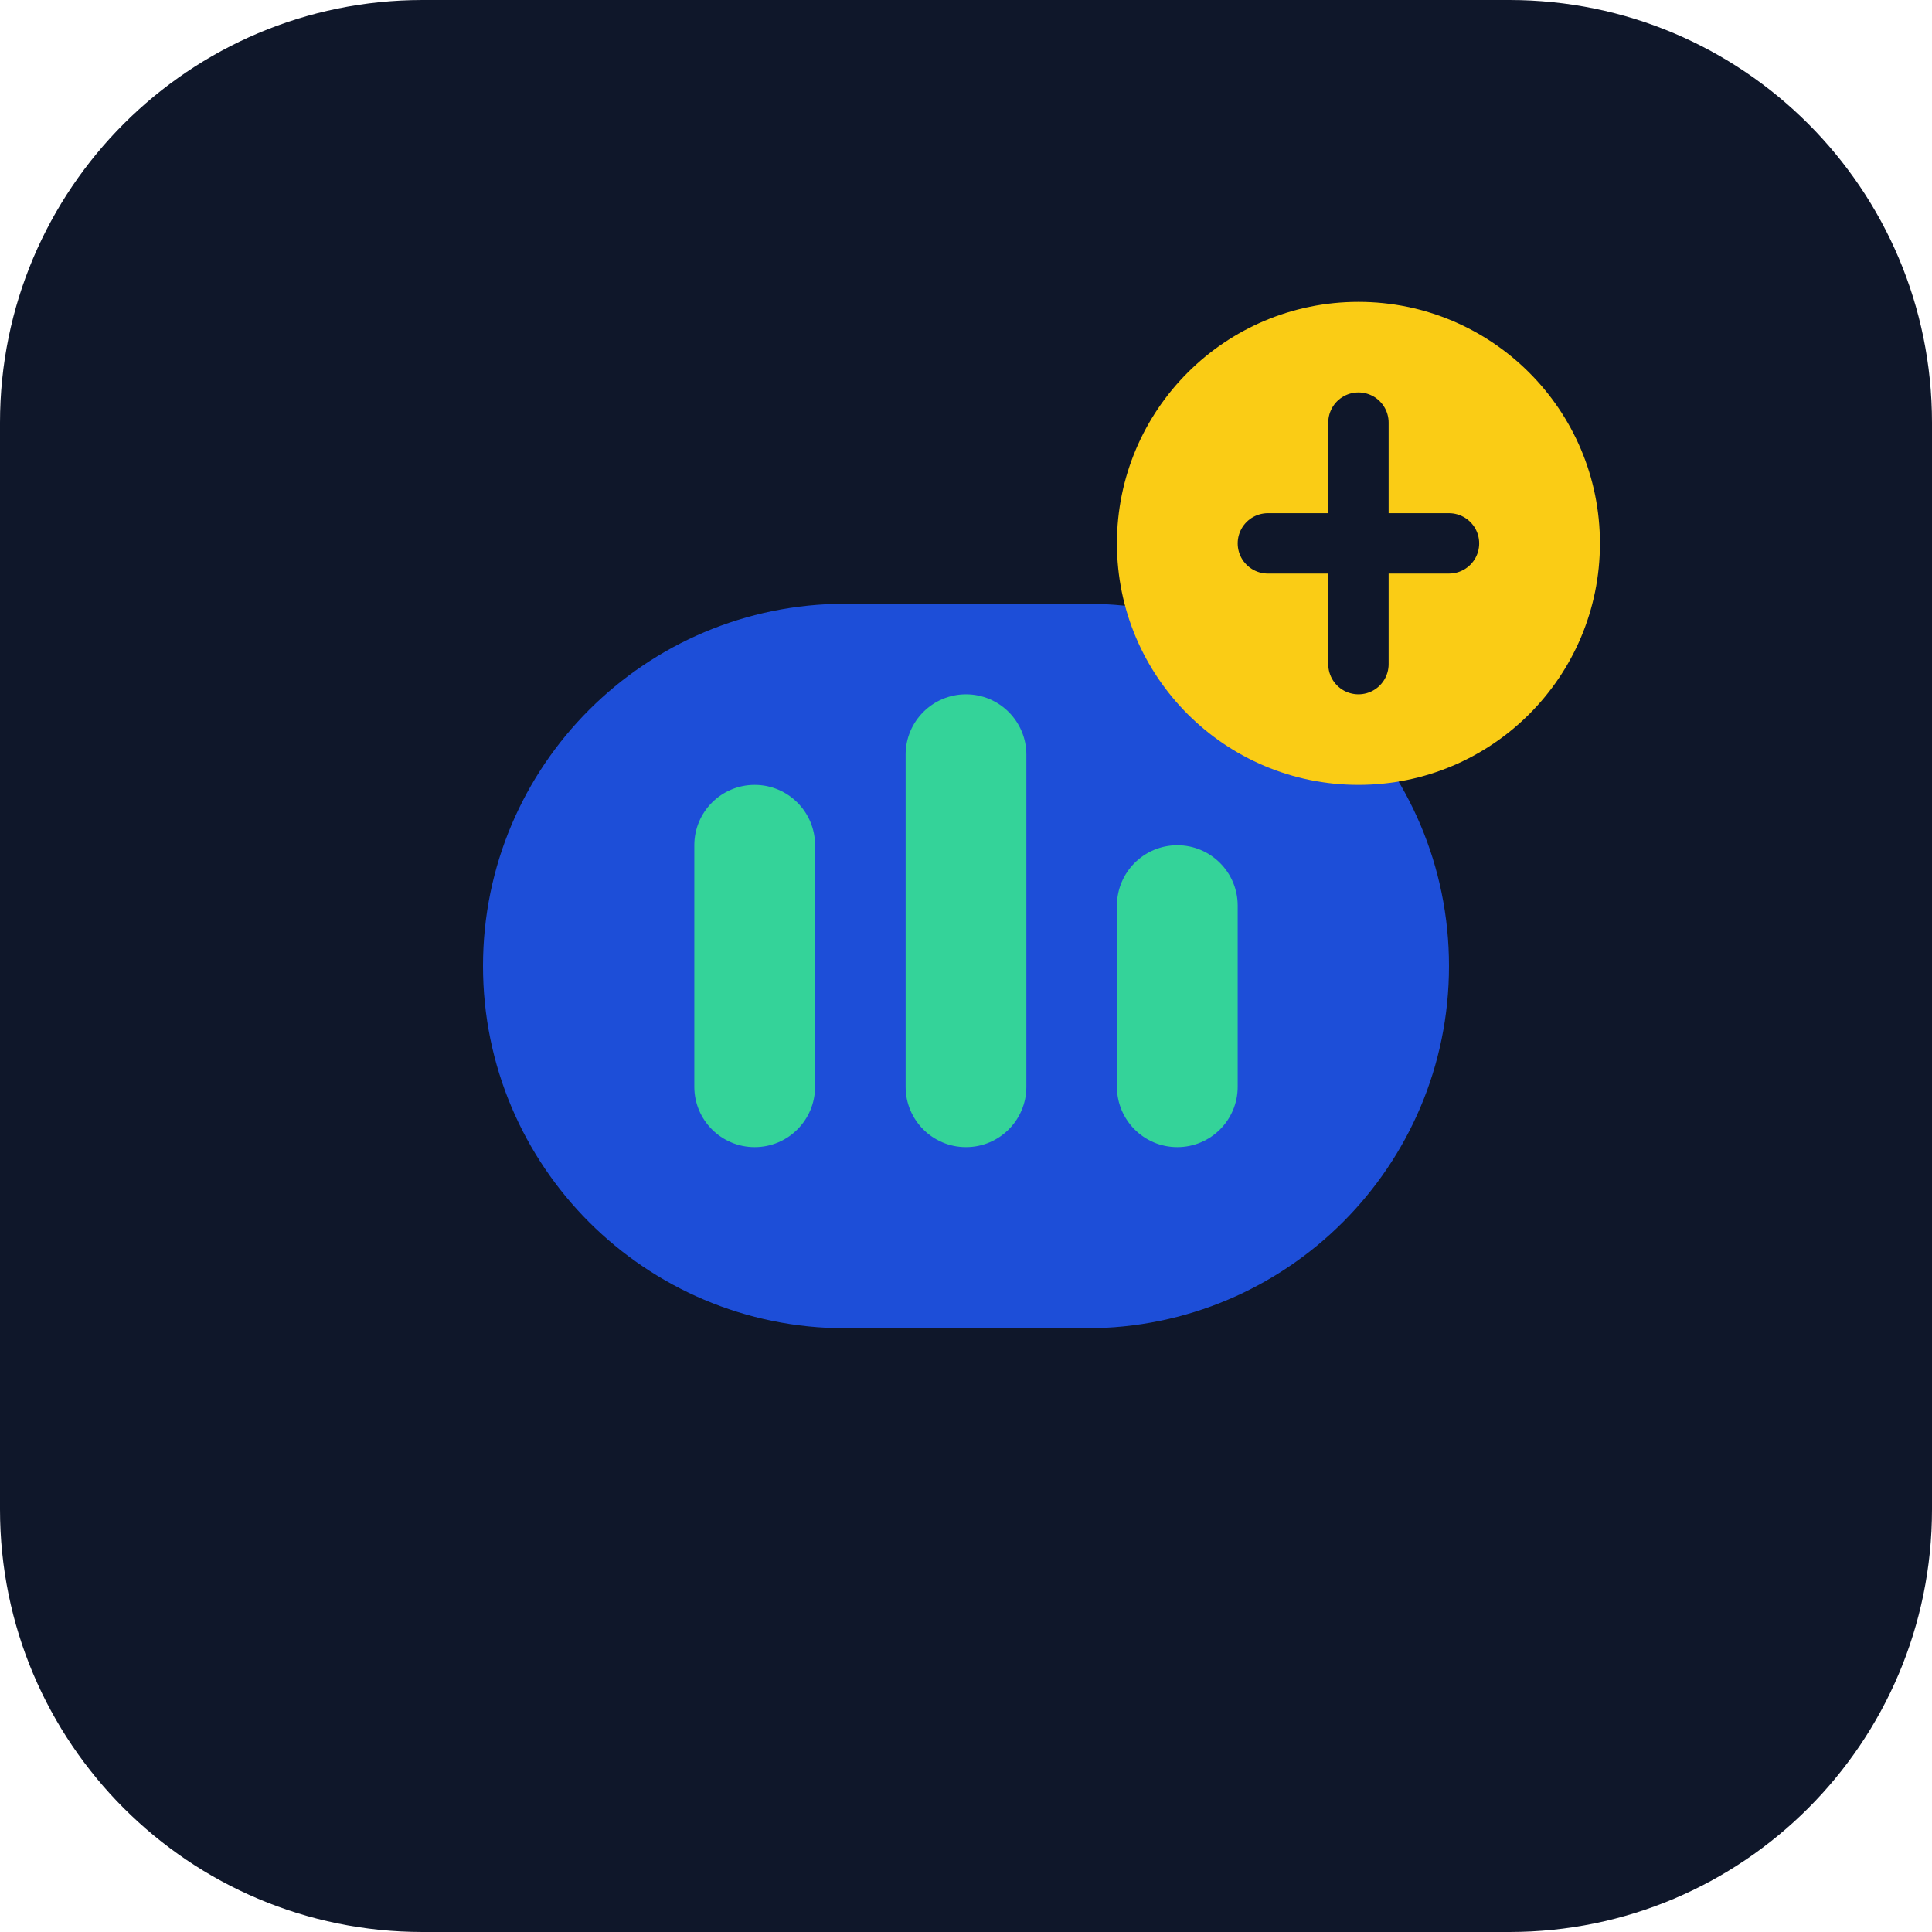
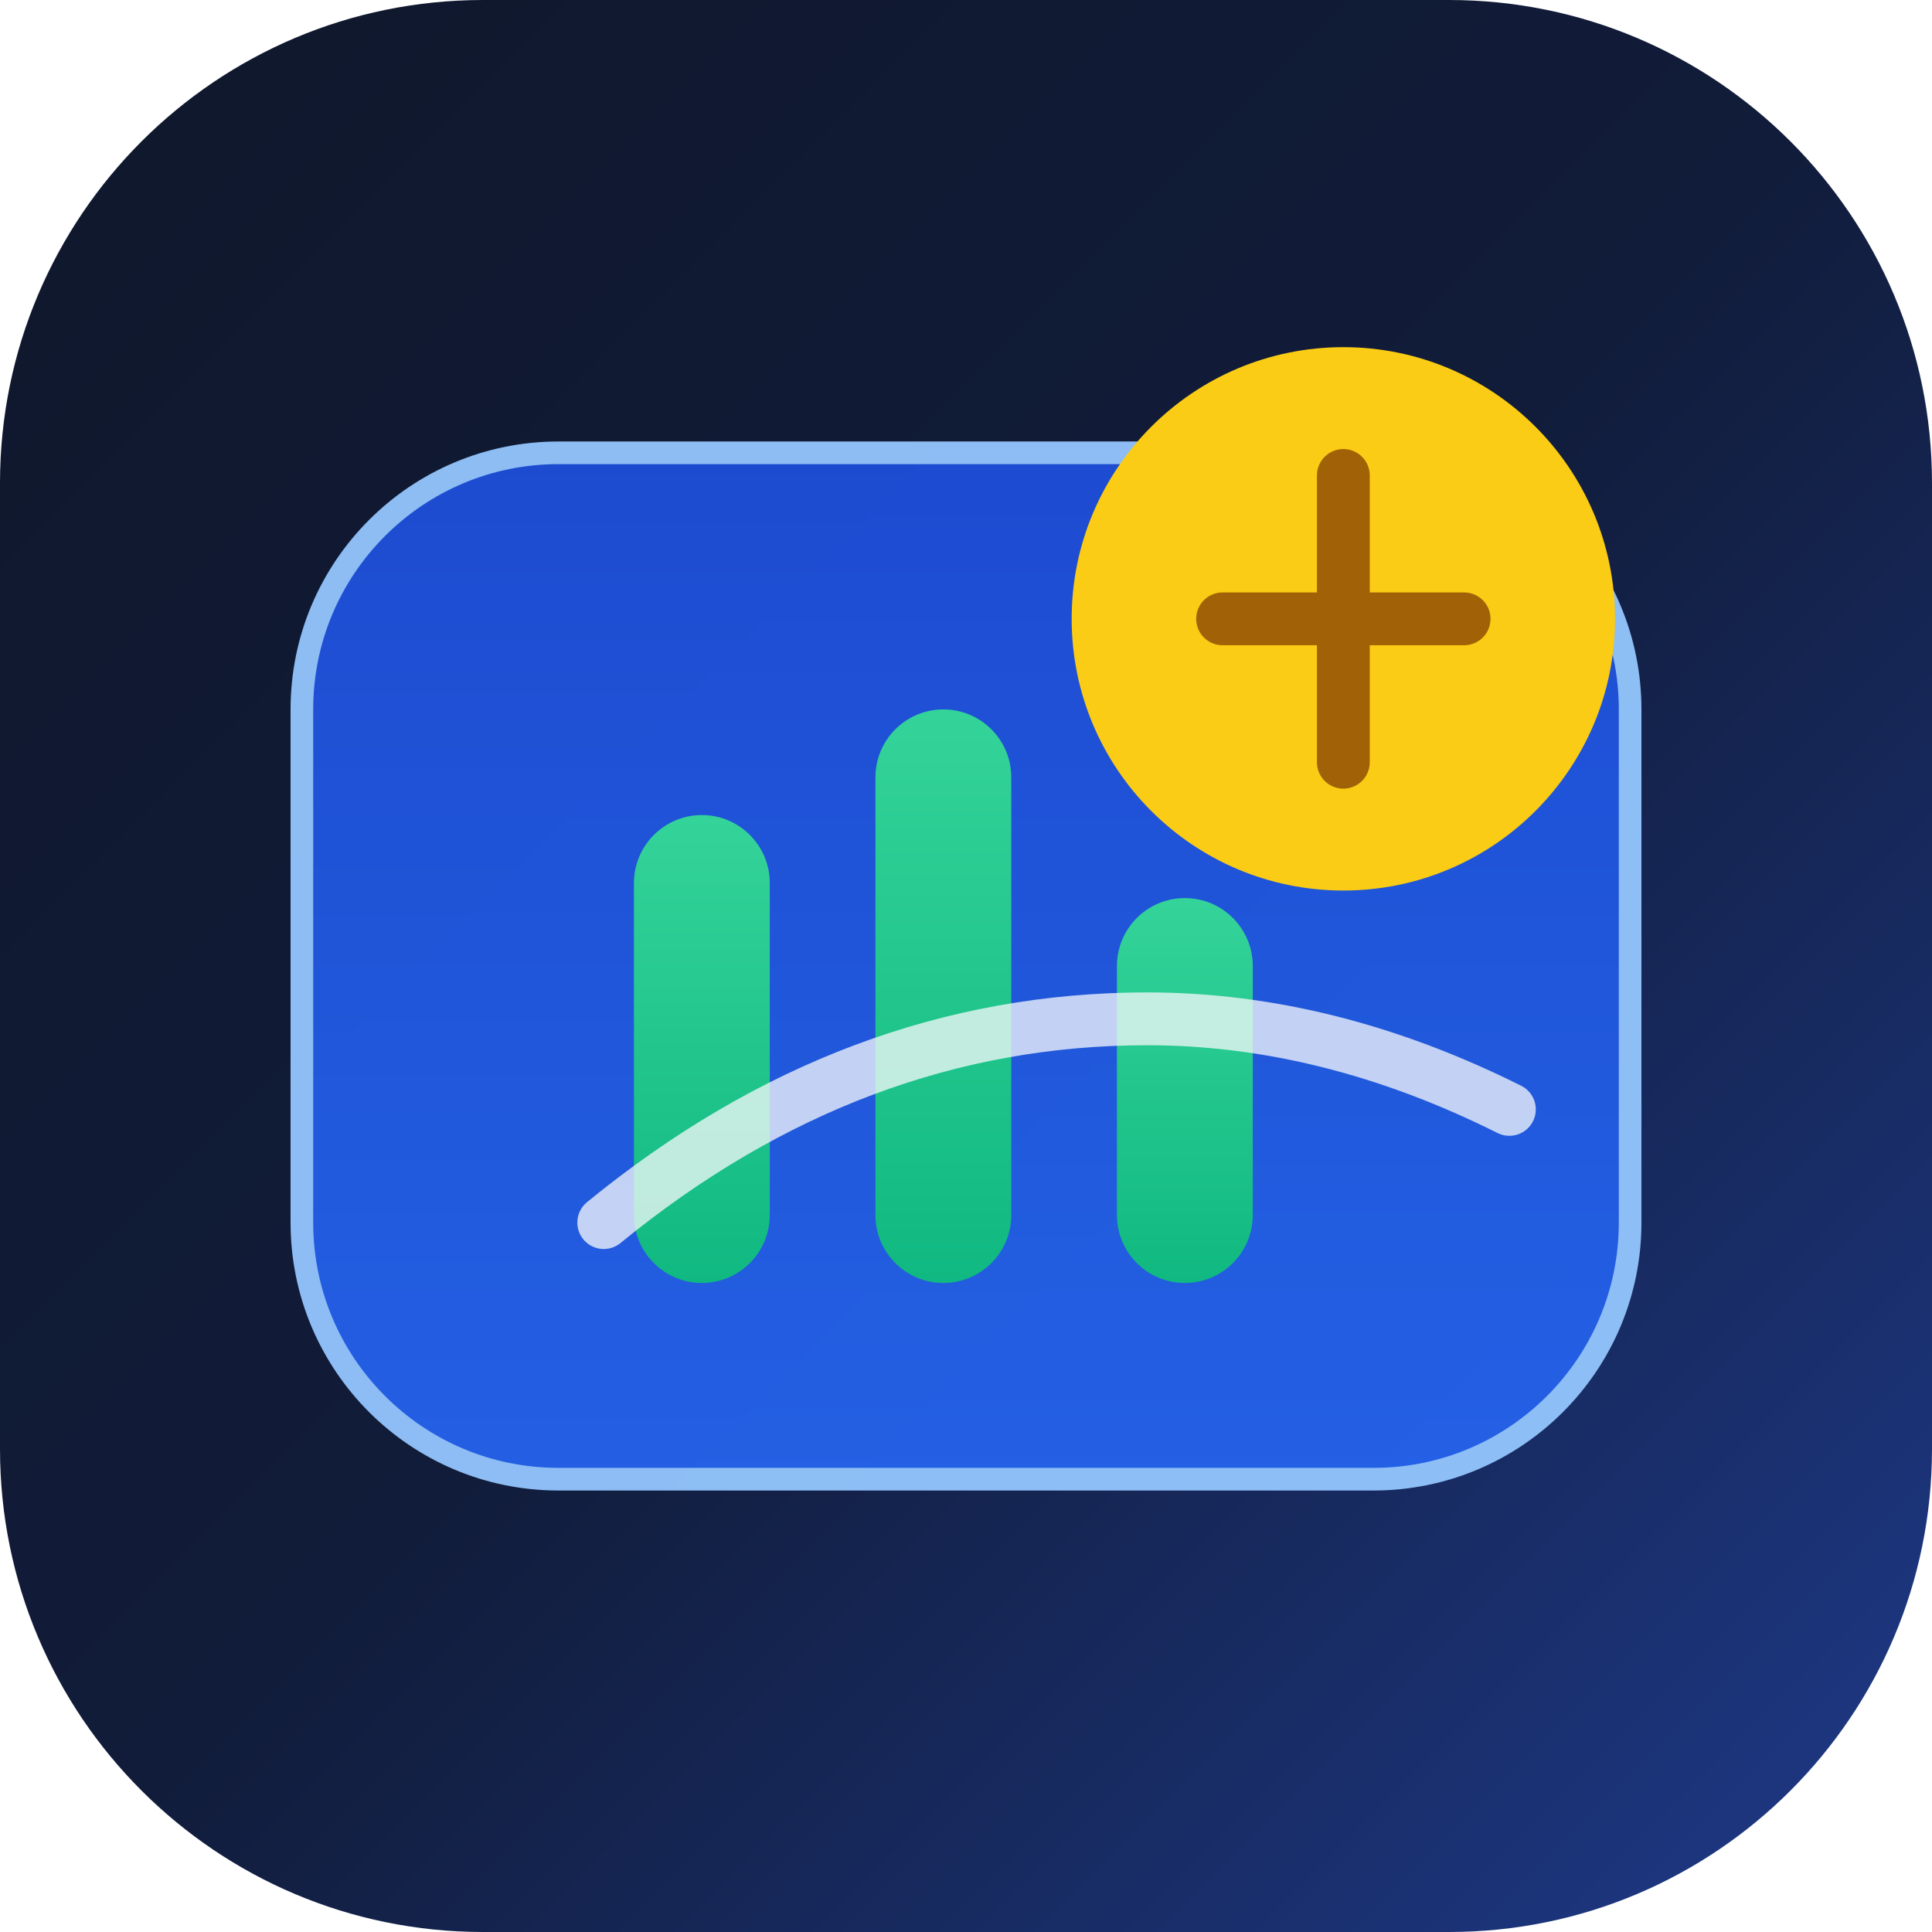
- <svg xmlns="http://www.w3.org/2000/svg" width="64" height="64" viewBox="0 0 64 64" role="img" aria-labelledby="title desc">
-   <rect width="64" height="64" rx="14" fill="#0f172a" />
-   <rect x="16" y="20" width="32" height="24" rx="12" fill="#1d4ed8" />
-   <g fill="#34d399">
-     <rect x="23" y="26" width="4" height="12" rx="2" />
-     <rect x="30" y="23" width="4" height="15" rx="2" />
-     <rect x="37" y="28" width="4" height="10" rx="2" />
+ <svg xmlns="http://www.w3.org/2000/svg" width="512" height="512" viewBox="0 0 512 512" role="img" aria-labelledby="title desc">
+   <defs>
+     <linearGradient id="bg" x1="0%" y1="0%" x2="100%" y2="100%">
+       <stop offset="0%" stop-color="#0f172a" />
+       <stop offset="50%" stop-color="#111c3a" />
+       <stop offset="100%" stop-color="#1e3a8a" />
+     </linearGradient>
+     <linearGradient id="panel" x1="0%" y1="0%" x2="0%" y2="100%">
+       <stop offset="0%" stop-color="#1d4ed8" />
+       <stop offset="100%" stop-color="#2563eb" />
+     </linearGradient>
+     <linearGradient id="accent" x1="0%" y1="0%" x2="0%" y2="100%">
+       <stop offset="0%" stop-color="#34d399" />
+       <stop offset="100%" stop-color="#10b981" />
+     </linearGradient>
+   </defs>
+   <rect width="512" height="512" rx="128" fill="url(#bg)" />
+   <rect x="80" y="120" width="352" height="272" rx="68" fill="url(#panel)" stroke="#93c5fd" stroke-width="6" opacity="0.95" />
+   <g fill="url(#accent)">
+     <rect x="168" y="216" width="36" height="124" rx="18" />
+     <rect x="232" y="188" width="36" height="152" rx="18" />
+     <rect x="296" y="238" width="36" height="102" rx="18" />
  </g>
-   <circle cx="45" cy="18" r="8" fill="#facc15" />
-   <path d="M45 14v8" stroke="#0f172a" stroke-width="2" stroke-linecap="round" />
-   <path d="M42 18h6" stroke="#0f172a" stroke-width="2" stroke-linecap="round" />
+   <path d="M160 324c44-36 92-54 144-54 32 0 64 8 96 24" fill="none" stroke="#f8fafc" stroke-width="14" stroke-linecap="round" opacity="0.75" />
+   <circle cx="356" cy="164" r="72" fill="#facc15" />
+   <path d="M356 126v76" stroke="#a16207" stroke-width="14" stroke-linecap="round" />
+   <path d="M324 164h64" stroke="#a16207" stroke-width="14" stroke-linecap="round" />
</svg>
